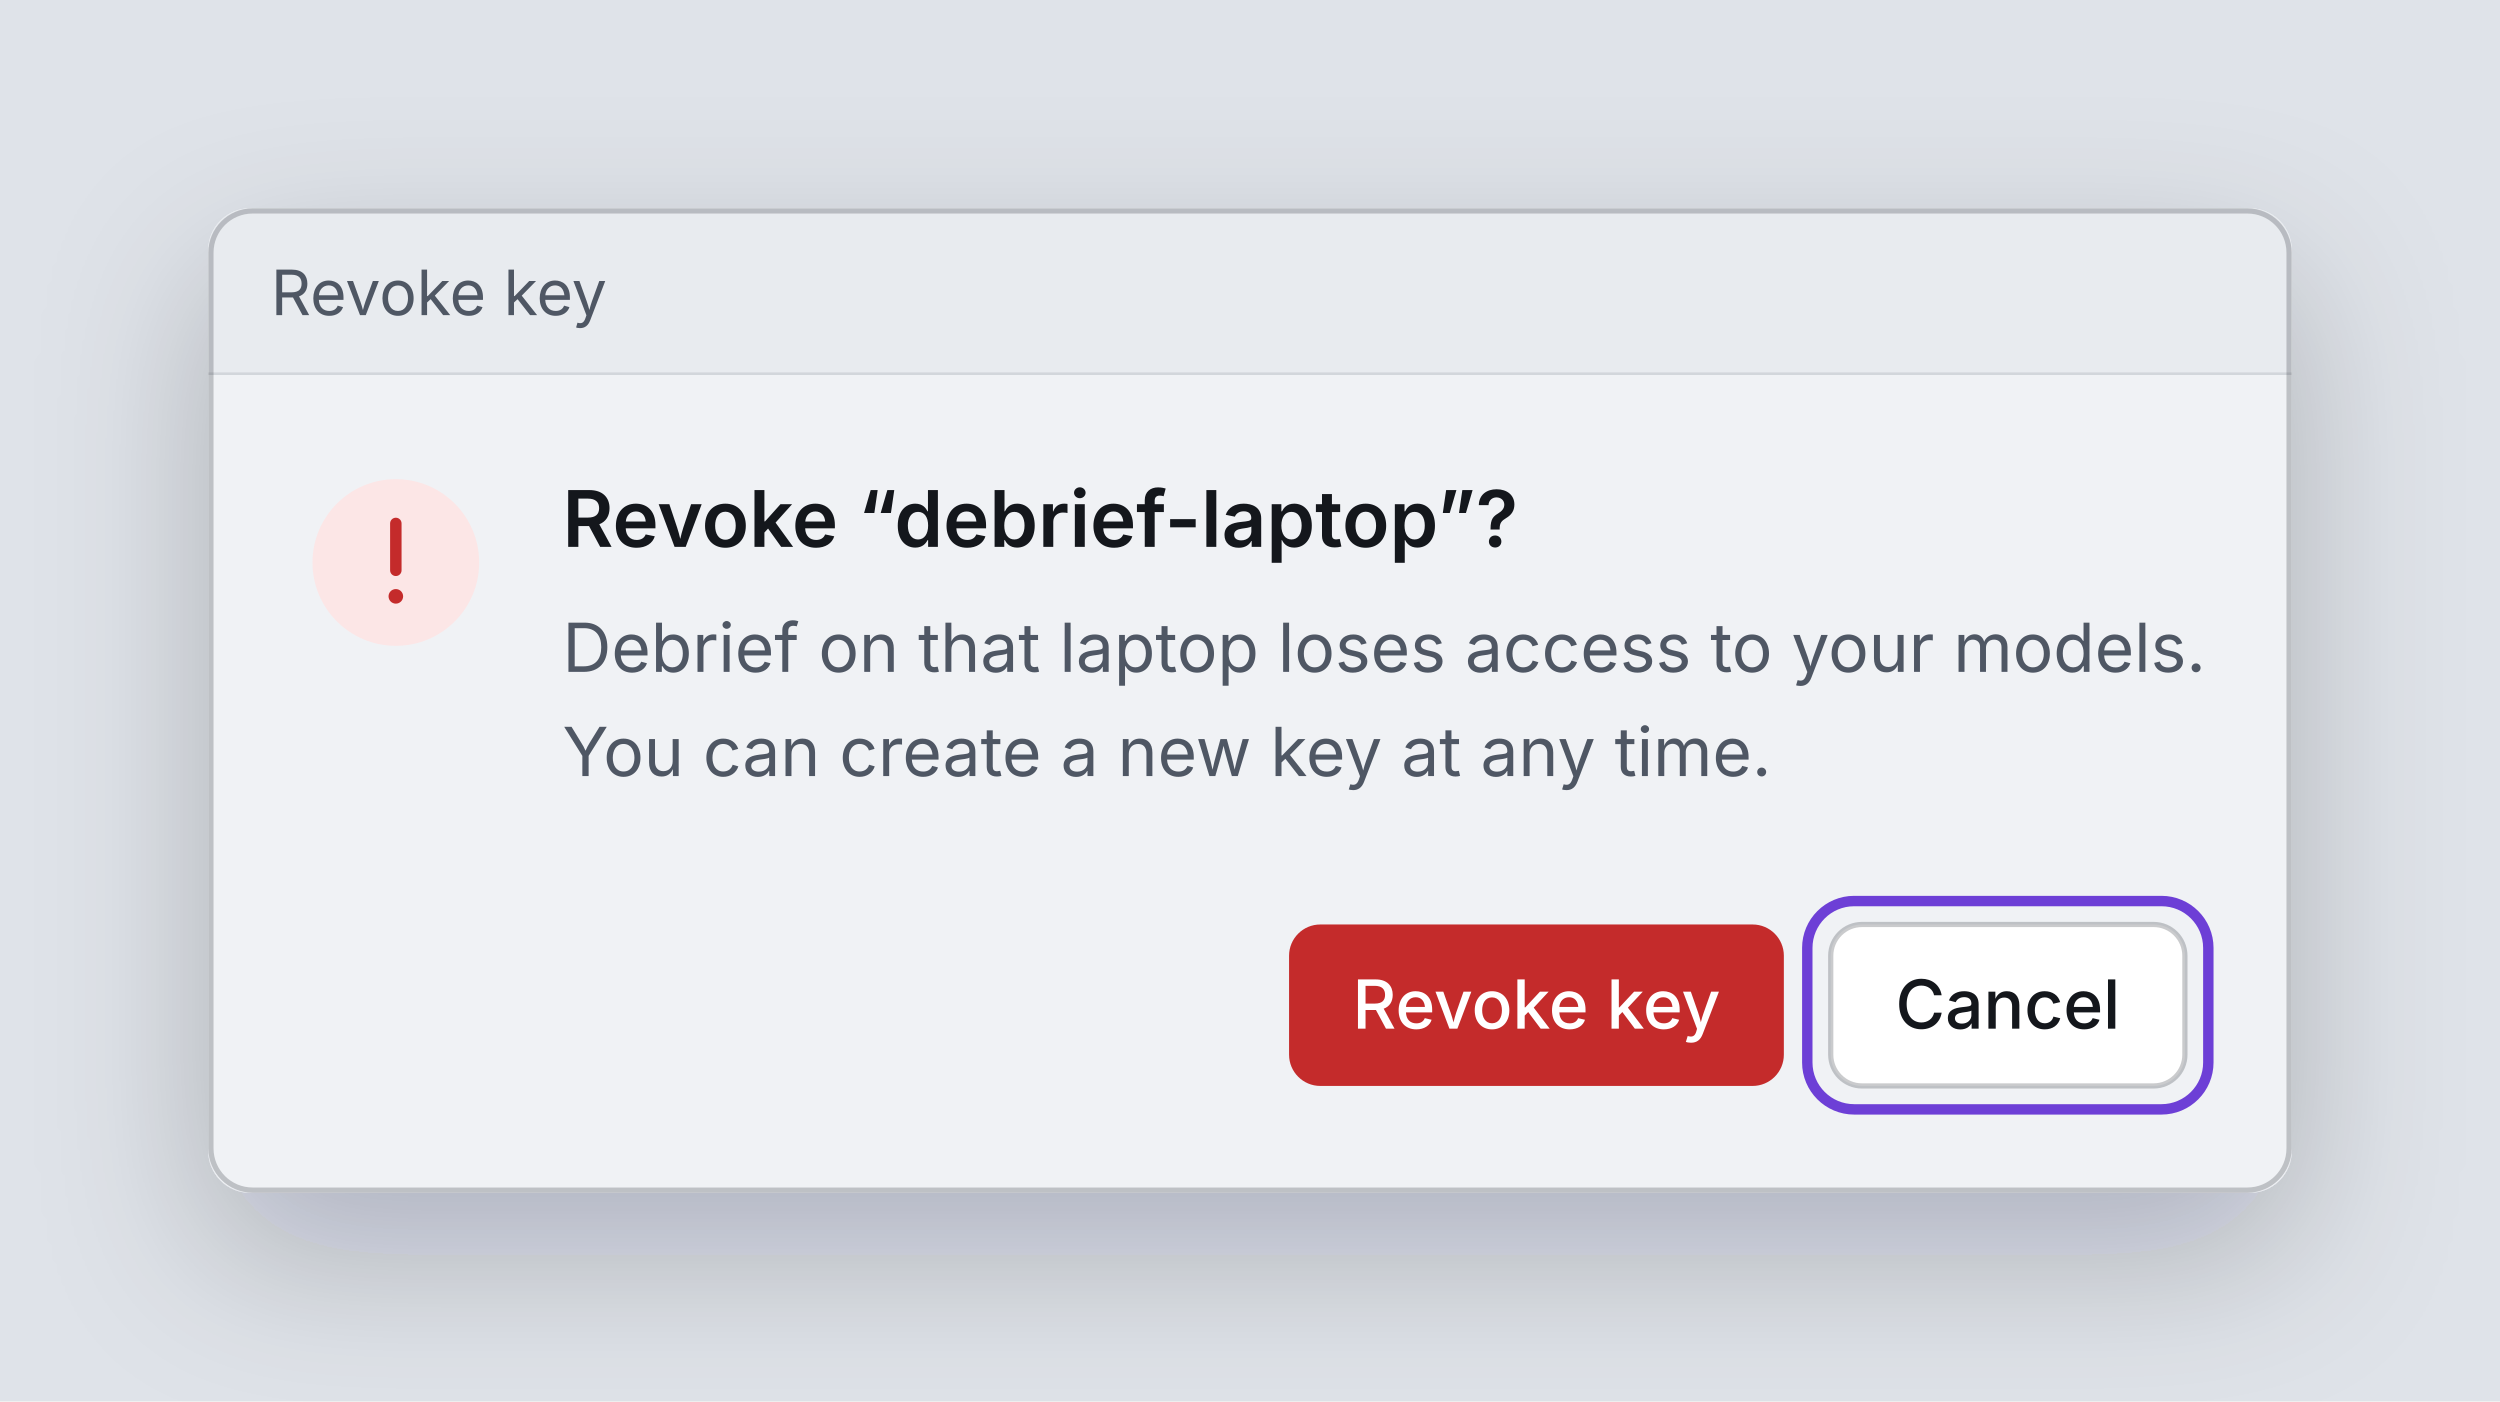
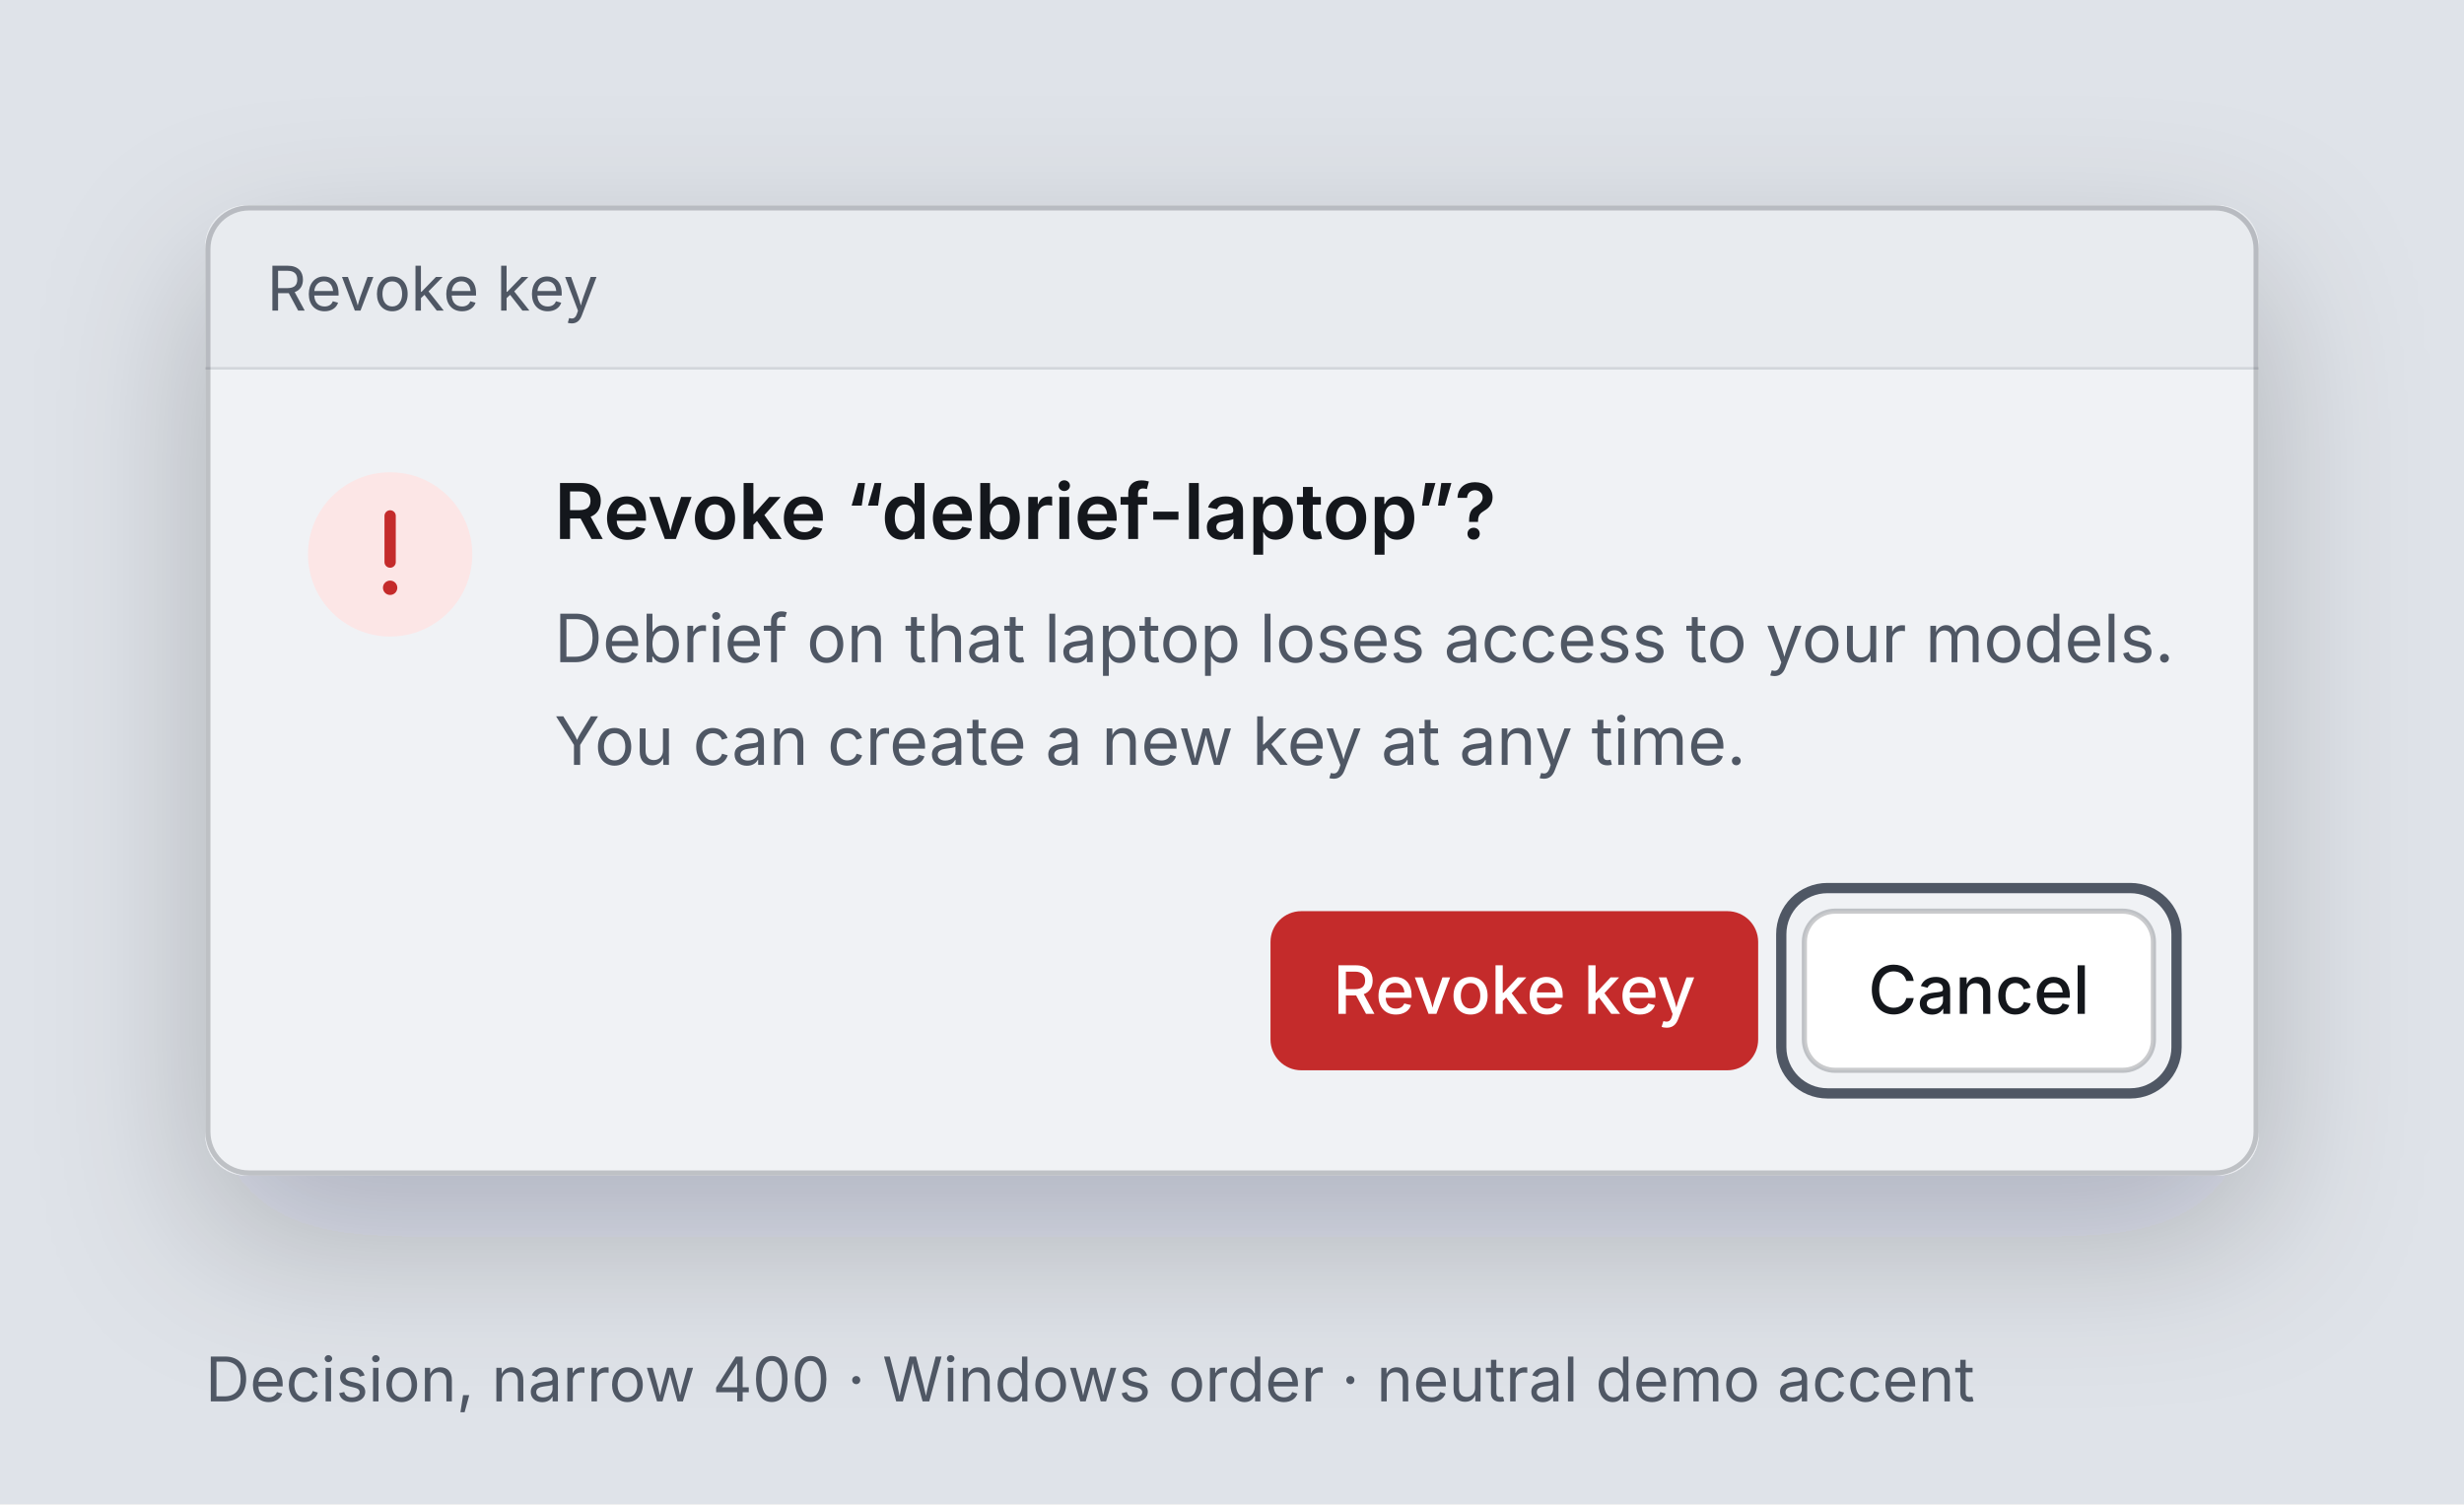
- <svg xmlns="http://www.w3.org/2000/svg" width="480" height="269" viewBox="0 0 480 269">
+ <svg xmlns="http://www.w3.org/2000/svg" width="480" height="293" viewBox="0 0 480 293">
  <defs>
    <filter id="w1-shadow" x="-20%" y="-20%" width="140%" height="150%">
      <feDropShadow dx="0" dy="12" stdDeviation="16" flood-color="rgba(15,20,30,0.22)" />
    </filter>
    <clipPath id="w1-clip">
      <rect x="40" y="40" width="400" height="189" rx="8" />
    </clipPath>
  </defs>
-   <rect x="0" y="0" width="480" height="269" rx="0" fill="#dfe3e9" />
+   <rect x="0" y="0" width="480" height="293" rx="0" fill="#dfe3e9" />
  <g filter="url(#w1-shadow)">
    <rect x="40" y="40" width="400" height="189" rx="8" fill="#f0f2f5" />
  </g>
  <g clip-path="url(#w1-clip)">
    <rect x="40" y="40" width="400" height="32" rx="0" fill="#e8ebef" />
    <rect x="40" y="71.5" width="400" height="0.5" rx="0" fill="rgba(15,20,30,0.10)" />
    <text x="52" y="60.5" font-family="-apple-system, 'SF Pro Text', 'Segoe UI Variable Text', 'Segoe UI', system-ui, sans-serif" font-size="12" font-weight="400" fill="#4f5764" text-anchor="start">Revoke key</text>
    <g transform="translate(40,72)">
      <circle cx="36" cy="36" r="16" fill="#fce6e6" />
      <path d="M36 28.5 v9" stroke="#c42b2b" stroke-width="2.2" stroke-linecap="round" />
      <circle cx="36" cy="42.5" r="1.4" fill="#c42b2b" />
      <text x="68" y="33" font-family="-apple-system, 'SF Pro Text', 'Segoe UI Variable Text', 'Segoe UI', system-ui, sans-serif" font-size="15" font-weight="600" fill="#14171c" text-anchor="start">Revoke “debrief-laptop”?</text>
      <text x="68" y="57" font-family="-apple-system, 'SF Pro Text', 'Segoe UI Variable Text', 'Segoe UI', system-ui, sans-serif" font-size="13" font-weight="400" fill="#4f5764" text-anchor="start">Debrief on that laptop loses access to your models.</text>
      <text x="68" y="77" font-family="-apple-system, 'SF Pro Text', 'Segoe UI Variable Text', 'Segoe UI', system-ui, sans-serif" font-size="13" font-weight="400" fill="#4f5764" text-anchor="start">You can create a new key at any time.</text>
      <g>
        <rect x="207.5" y="105.5" width="95" height="31" rx="6" fill="#c42b2b" />
        <text x="255" y="125.5" font-family="-apple-system, 'SF Pro Text', 'Segoe UI Variable Text', 'Segoe UI', system-ui, sans-serif" font-size="13" font-weight="500" fill="#ffffff" text-anchor="middle">Revoke key</text>
      </g>
-       <rect x="307" y="101" width="77" height="40" rx="9" fill="none" stroke="#6d3fd6" stroke-width="2" />
+       <rect x="307" y="101" width="77" height="40" rx="9" fill="none" stroke="#4f5764" stroke-width="2" />
      <g>
        <rect x="311.5" y="105.5" width="68" height="31" rx="6" fill="#ffffff" stroke="rgba(15,20,30,0.22)" stroke-width="1" />
        <text x="345.5" y="125.5" font-family="-apple-system, 'SF Pro Text', 'Segoe UI Variable Text', 'Segoe UI', system-ui, sans-serif" font-size="13" font-weight="500" fill="#14171c" text-anchor="middle">Cancel</text>
      </g>
    </g>
  </g>
  <rect x="40.5" y="40.5" width="399" height="188" rx="8" fill="none" stroke="rgba(15,20,30,0.22)" stroke-width="1" />
+   <text x="40" y="273" font-family="-apple-system, 'SF Pro Text', 'Segoe UI Variable Text', 'Segoe UI', system-ui, sans-serif" font-size="12" font-weight="400" fill="#4f5764" text-anchor="start">Decision, narrow 400 · Windows order · neutral demo accent</text>
</svg>
